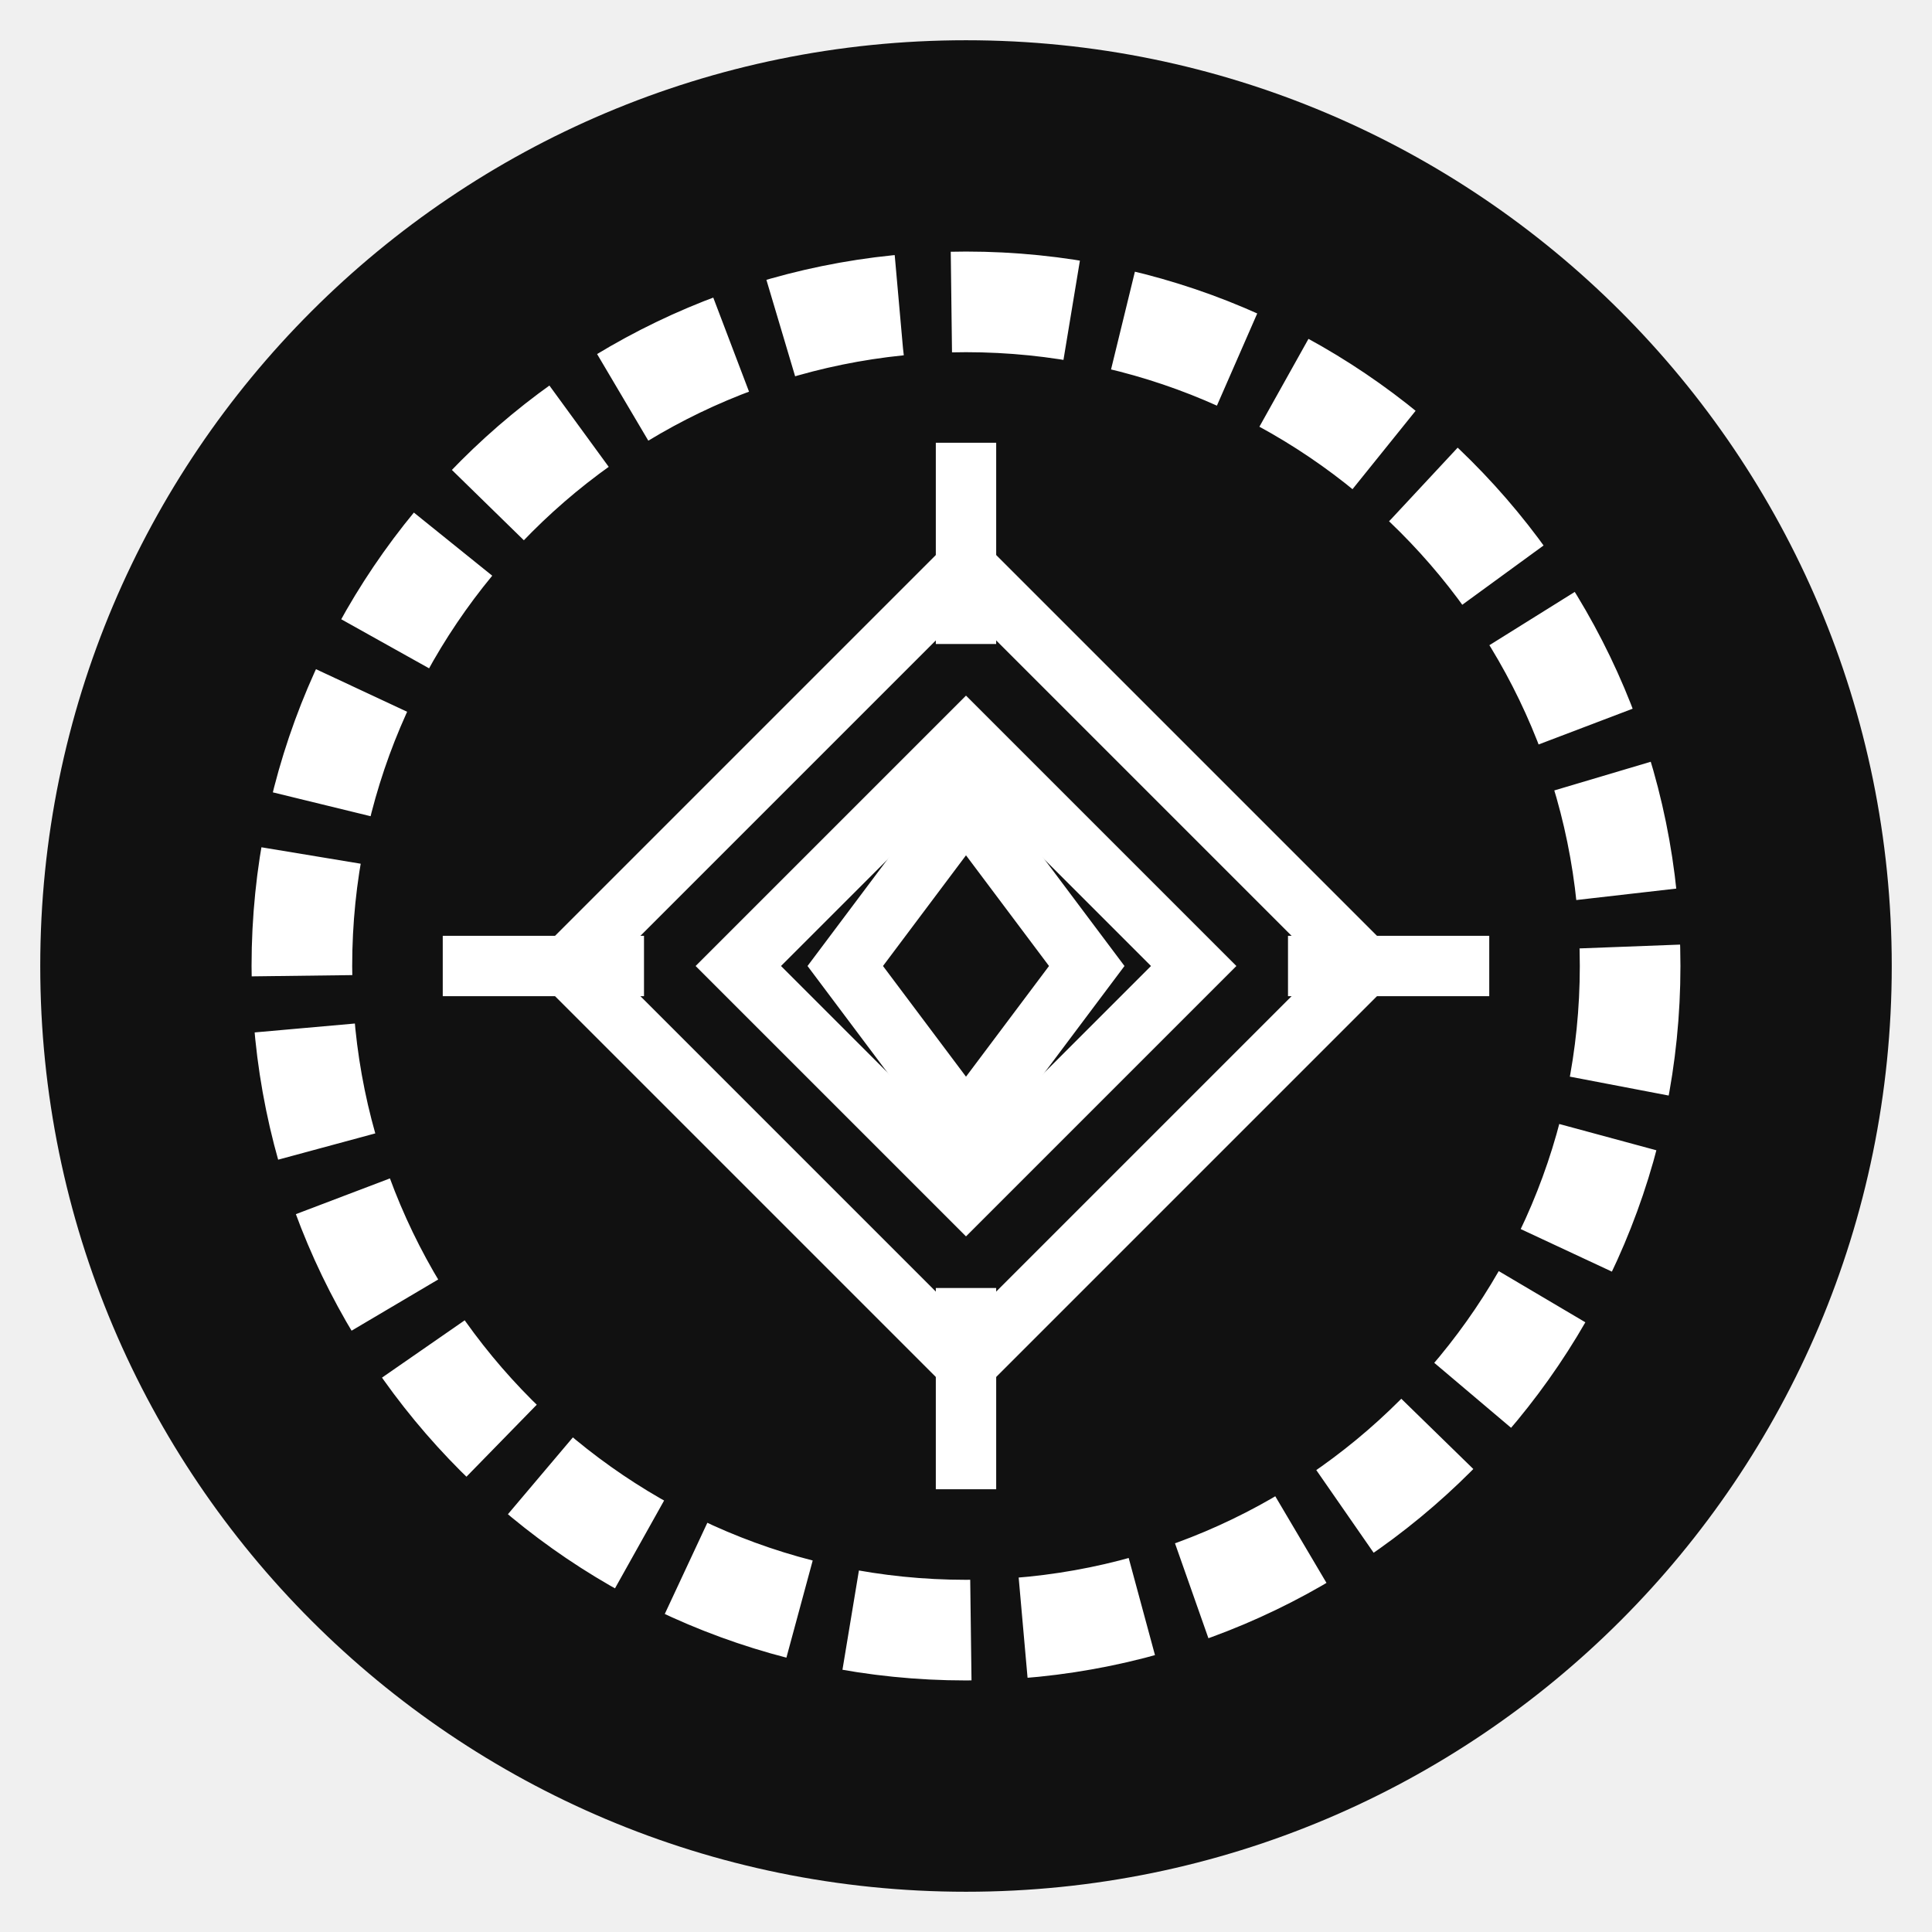
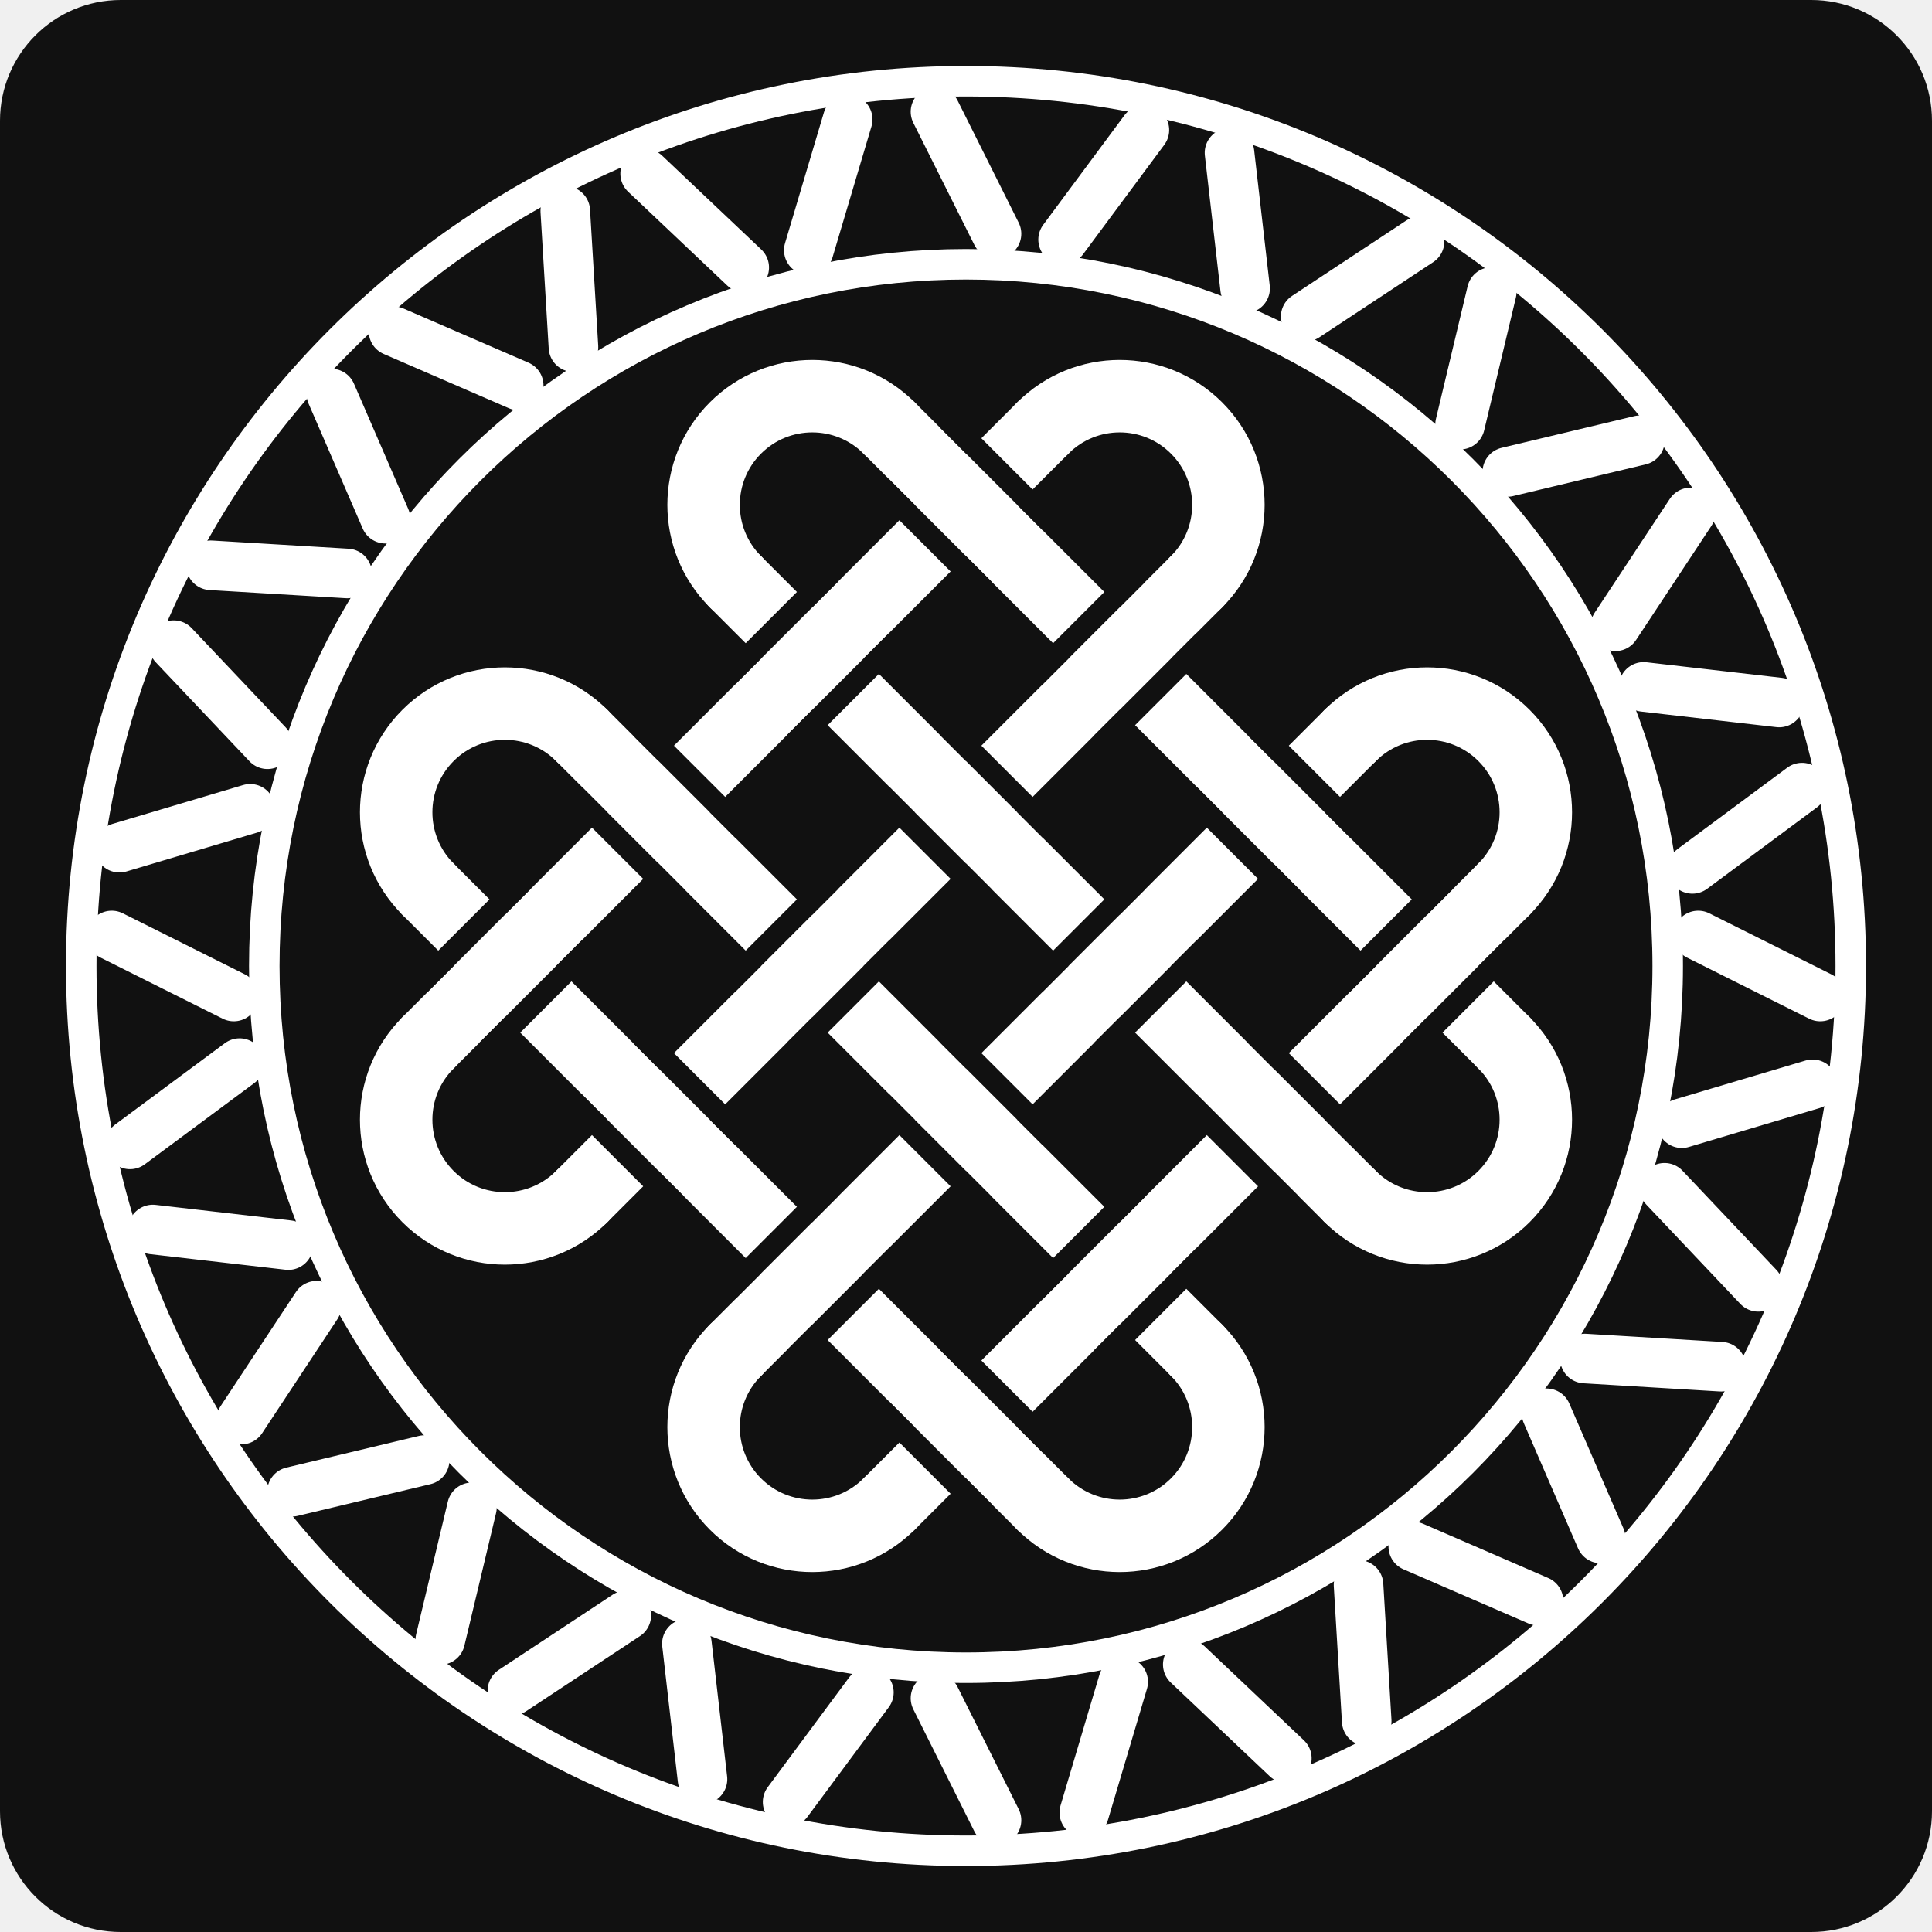
<svg xmlns="http://www.w3.org/2000/svg" width="96" height="96" viewBox="0 0 96 96">
-   <circle cx="48" cy="48" r="46" fill="#111111" />
-   <circle cx="48" cy="48" r="33" fill="none" stroke="#ffffff" stroke-width="5" stroke-dasharray="6 2.6" />
-   <g stroke="#ffffff" stroke-width="3" fill="none">
-     <rect x="34" y="34" width="28" height="28" transform="rotate(45 48 48)" />
-     <rect x="40" y="40" width="16" height="16" transform="rotate(45 48 48)" />
-     <path d="M48 22 L48 32 M48 64 L48 74 M22 48 L32 48 M64 48 L74 48" />
-     <path d="M48 40 L54 48 L48 56 L42 48 Z" />
+   <defs>
+     <path id="zk-m-a" d="M96 -4 112 4" />
+     <path id="zk-m-b" d="M96 4 112 -4" />
+   </defs>
+   <rect width="96" height="96" rx="6" fill="#111111" />
+   <g transform="translate(48 48) scale(0.379)">
+     <g fill="none" stroke="#ffffff" stroke-width="6.5" stroke-linecap="round">
+       <circle r="92" stroke-width="4" />
+       <circle r="116" stroke-width="4" />
+       <use href="#zk-m-a" transform="rotate(0)" />
+       <use href="#zk-m-b" transform="rotate(10)" />
+       <use href="#zk-m-a" transform="rotate(20)" />
+       <use href="#zk-m-b" transform="rotate(30)" />
+       <use href="#zk-m-a" transform="rotate(40)" />
+       <use href="#zk-m-b" transform="rotate(50)" />
+       <use href="#zk-m-a" transform="rotate(60)" />
+       <use href="#zk-m-b" transform="rotate(70)" />
+       <use href="#zk-m-a" transform="rotate(80)" />
+       <use href="#zk-m-b" transform="rotate(90)" />
+       <use href="#zk-m-a" transform="rotate(100)" />
+       <use href="#zk-m-b" transform="rotate(110)" />
+       <use href="#zk-m-a" transform="rotate(120)" />
+       <use href="#zk-m-b" transform="rotate(130)" />
+       <use href="#zk-m-a" transform="rotate(140)" />
+       <use href="#zk-m-b" transform="rotate(150)" />
+       <use href="#zk-m-a" transform="rotate(160)" />
+       <use href="#zk-m-b" transform="rotate(170)" />
+       <use href="#zk-m-a" transform="rotate(180)" />
+       <use href="#zk-m-b" transform="rotate(190)" />
+       <use href="#zk-m-a" transform="rotate(200)" />
+       <use href="#zk-m-b" transform="rotate(210)" />
+       <use href="#zk-m-a" transform="rotate(220)" />
+       <use href="#zk-m-b" transform="rotate(230)" />
+       <use href="#zk-m-a" transform="rotate(240)" />
+       <use href="#zk-m-b" transform="rotate(250)" />
+       <use href="#zk-m-a" transform="rotate(260)" />
+       <use href="#zk-m-b" transform="rotate(270)" />
+       <use href="#zk-m-a" transform="rotate(280)" />
+       <use href="#zk-m-b" transform="rotate(290)" />
+       <use href="#zk-m-a" transform="rotate(300)" />
+       <use href="#zk-m-b" transform="rotate(310)" />
+       <use href="#zk-m-a" transform="rotate(320)" />
+       <use href="#zk-m-b" transform="rotate(330)" />
+       <use href="#zk-m-a" transform="rotate(340)" />
+       <use href="#zk-m-b" transform="rotate(350)" />
+     </g>
+     <g transform="rotate(45) scale(0.95)">
+       <g fill="none" stroke="#ffffff" stroke-width="10" stroke-linecap="round">
+         <path d="M-60 -45H60" />
+         <path d="M-60 -15H60" />
+         <path d="M-60 15H60" />
+         <path d="M-60 45H60" />
+         <path d="M-45 -60V60" />
+         <path d="M-15 -60V60" />
+         <path d="M15 -60V60" />
+         <path d="M45 -60V60" />
+         <path d="M-60 -45A15 15 0 0 0 -60 -15" />
+         <path d="M-60 15A15 15 0 0 0 -60 45" />
+         <path d="M60 -45A15 15 0 0 1 60 -15" />
+         <path d="M60 15A15 15 0 0 1 60 45" />
+         <path d="M-45 -60A15 15 0 0 1 -15 -60" />
+         <path d="M15 -60A15 15 0 0 1 45 -60" />
+         <path d="M-45 60A15 15 0 0 0 -15 60" />
+         <path d="M15 60A15 15 0 0 0 45 60" />
+       </g>
+       <g fill="none" stroke="#111111" stroke-width="3">
+         <path d="M-55 -51.5H-35" />
+         <path d="M-55 -38.5H-35" />
+         <path d="M5 -51.5H25" />
+         <path d="M5 -38.5H25" />
+         <path d="M-25 -21.5H-5" />
+         <path d="M-25 -8.5H-5" />
+         <path d="M35 -21.5H55" />
+         <path d="M35 -8.5H55" />
+         <path d="M-55 8.5H-35" />
+         <path d="M-55 21.5H-35" />
+         <path d="M5 8.5H25" />
+         <path d="M5 21.5H25" />
+         <path d="M-25 38.5H-5" />
+         <path d="M-25 51.5H-5" />
+         <path d="M35 38.5H55" />
+         <path d="M35 51.5H55" />
+         <path d="M-21.5 -55V-35" />
+         <path d="M-8.5 -55V-35" />
+         <path d="M38.5 -55V-35" />
+         <path d="M51.5 -55V-35" />
+         <path d="M-51.5 -25V-5" />
+         <path d="M-38.5 -25V-5" />
+         <path d="M8.5 -25V-5" />
+         <path d="M21.5 -25V-5" />
+         <path d="M-21.5 5V25" />
+         <path d="M-8.5 5V25" />
+         <path d="M38.5 5V25" />
+         <path d="M51.5 5V25" />
+         <path d="M-51.5 35V55" />
+         <path d="M-38.5 35V55" />
+         <path d="M8.5 35V55" />
+         <path d="M21.5 35V55" />
+       </g>
+     </g>
  </g>
</svg>
